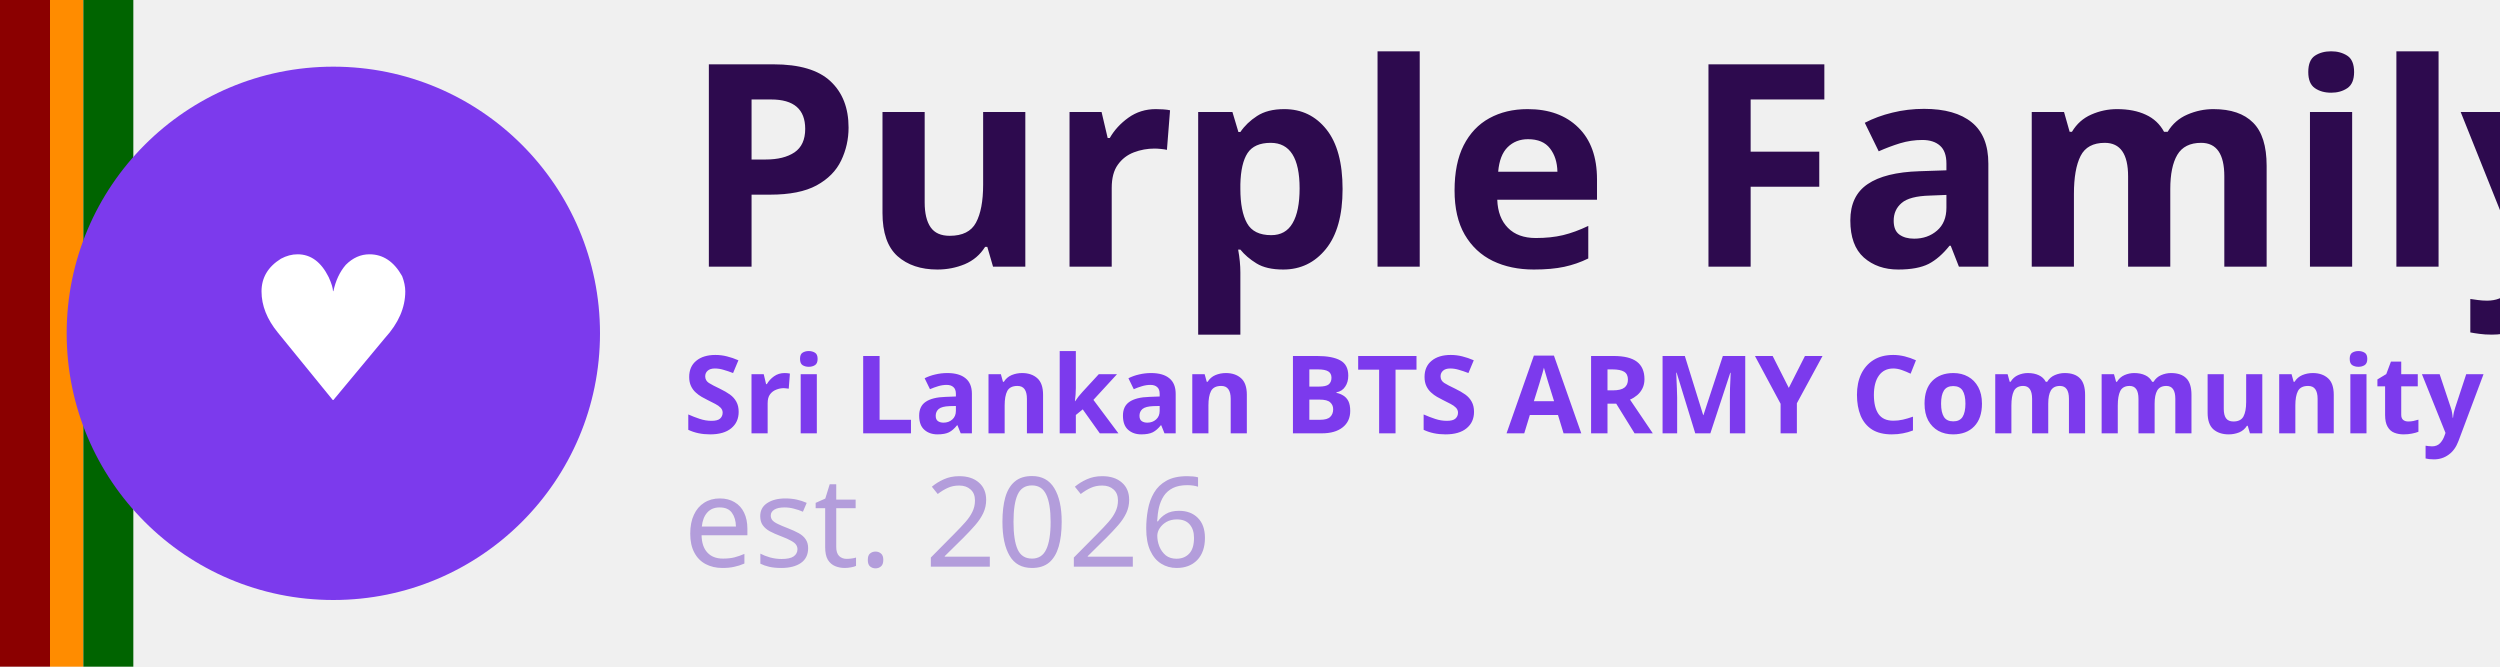
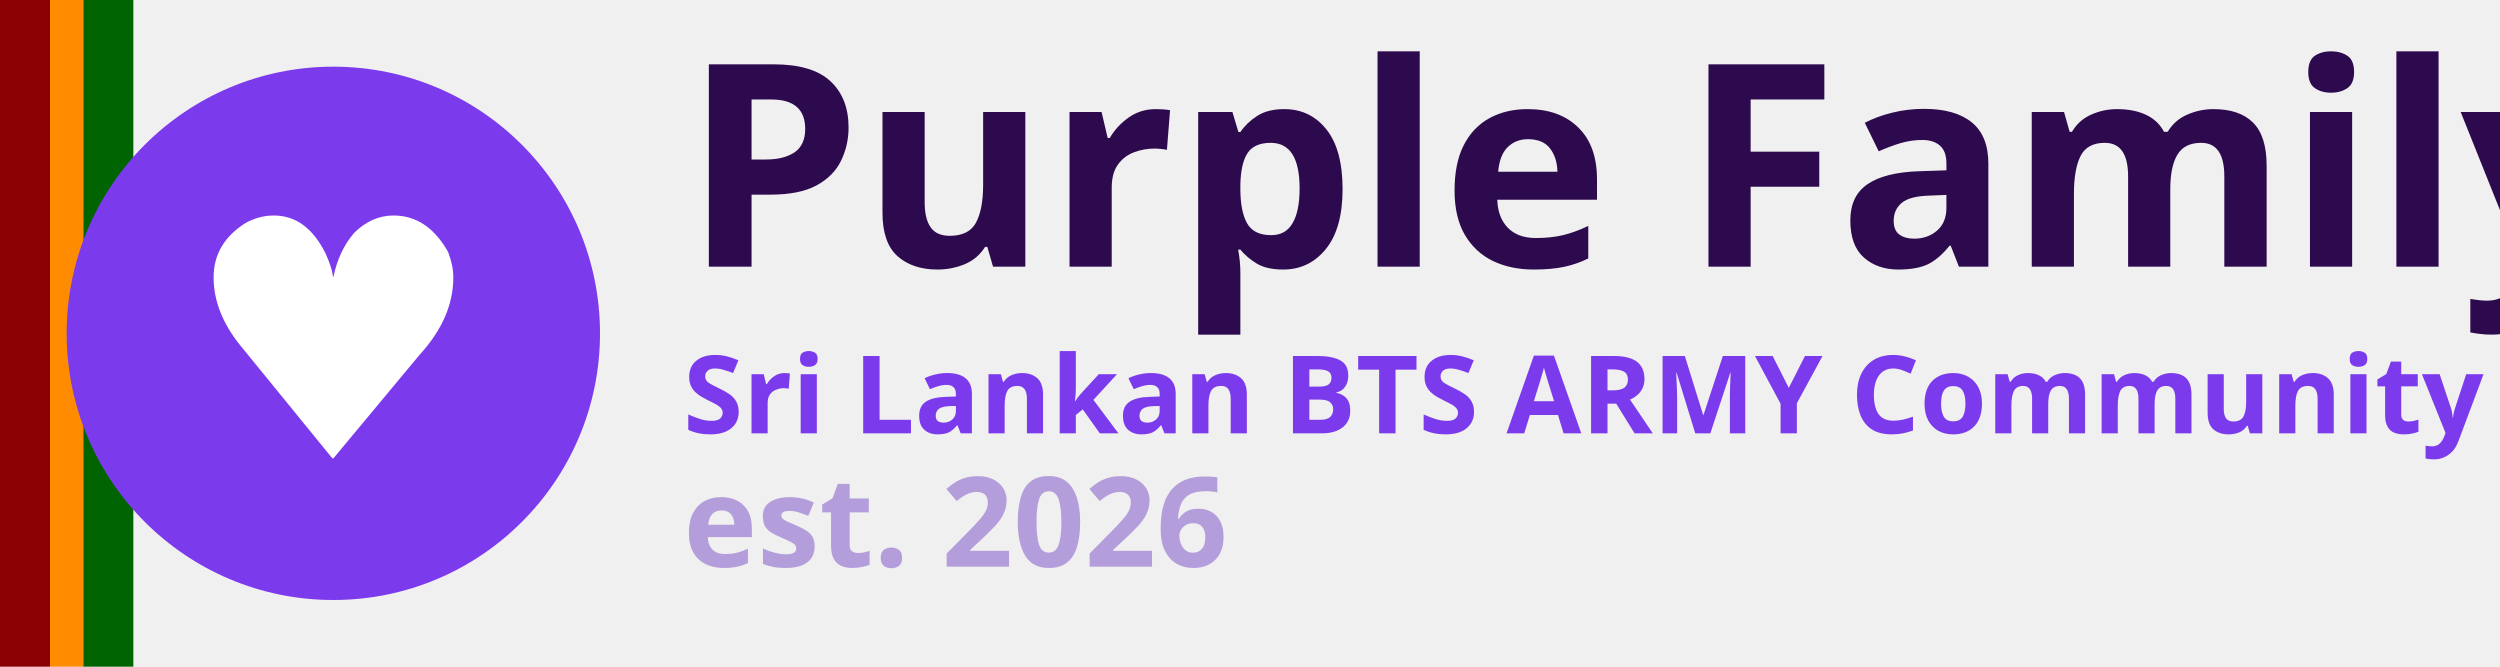
<svg xmlns="http://www.w3.org/2000/svg" viewBox="0 0 300 80">
  <rect x="0" y="0" width="6" height="80" fill="#8B0000" />
  <rect x="6" y="0" width="4" height="80" fill="#FF8C00" />
  <rect x="10" y="0" width="6" height="80" fill="#006400" />
  <circle cx="40" cy="40" r="32" fill="#7c3aed" />
-   <text x="40" y="48" text-anchor="middle" font-family="system-ui" font-size="24" fill="white">♥</text>
+   <text x="40" y="55" text-anchor="middle" font-family="system-ui" font-size="40" fill="white">♥</text>
  <text x="82" y="32" font-family="system-ui, sans-serif" font-size="34" font-weight="bold" fill="#2d0a4e">Purple Family</text>
  <text x="82" y="52" font-family="system-ui, sans-serif" font-size="13" font-weight="bold" fill="#7c3aed">Sri Lankan BTS ARMY Community</text>
-   <text x="82" y="68" font-family="system-ui, sans-serif" font-size="15" fill="#b39ddb">est. 2026</text>
+   <text x="82" y="68" font-family="system-ui, sans-serif" font-size="15" font-weight="bold" fill="#b39ddb">est. 2026</text>
</svg>
